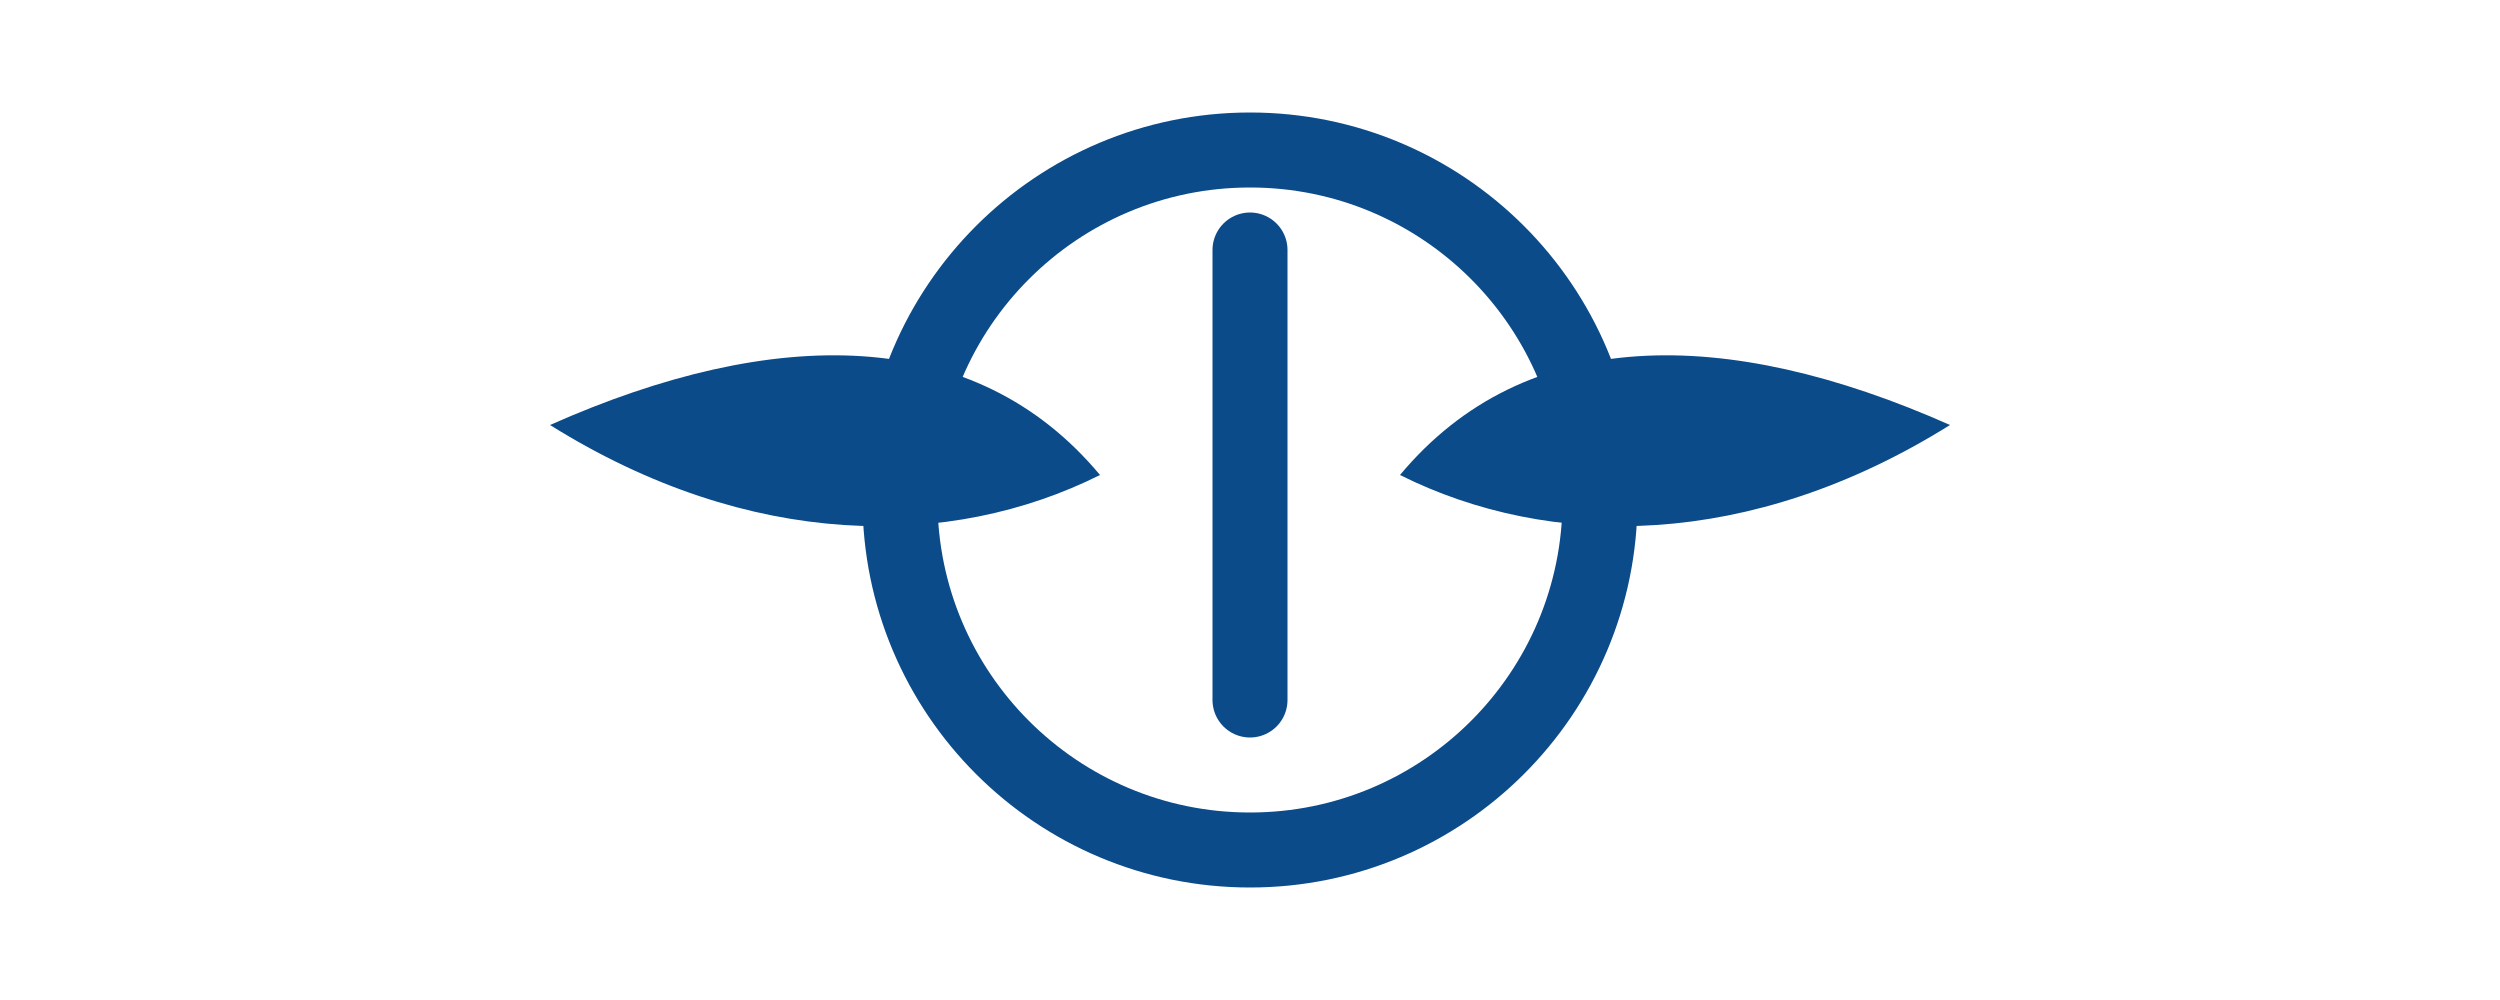
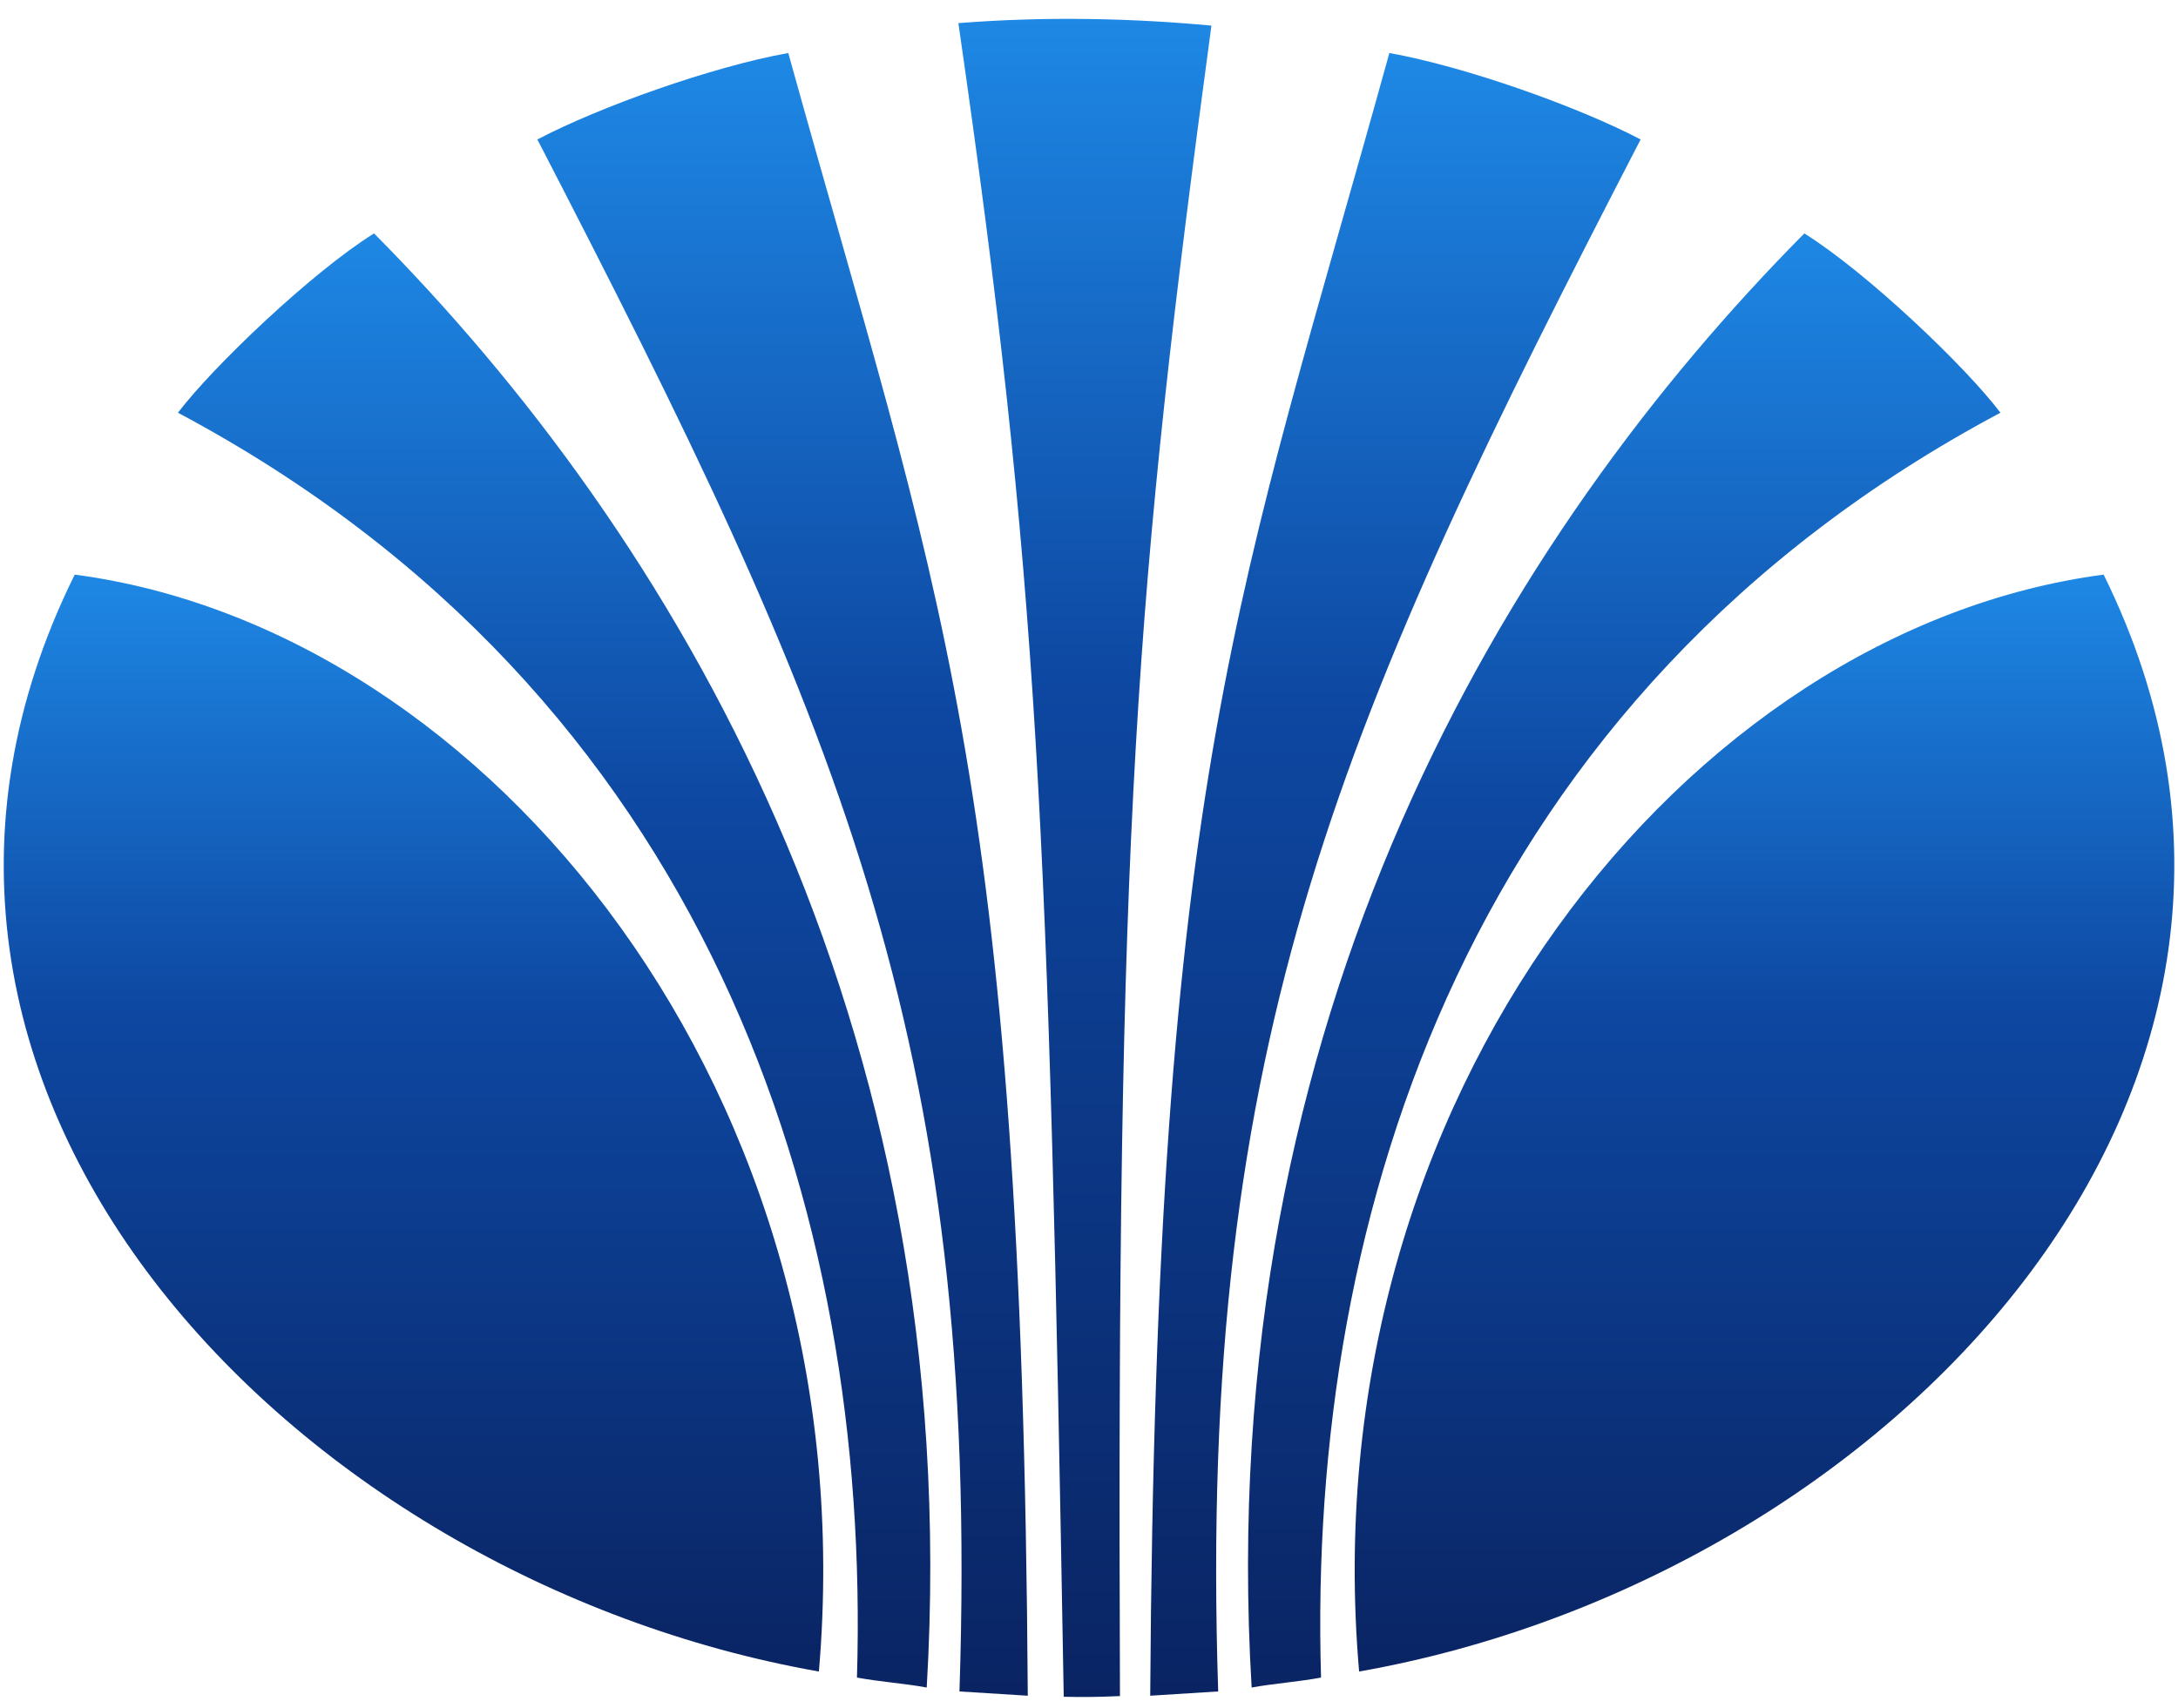
- <svg xmlns="http://www.w3.org/2000/svg" viewBox="0 0 100 40" fill="none">
-   <ellipse cx="50" cy="20" rx="14" ry="14" stroke="#0B4B8A" stroke-width="3" fill="none" />
-   <path d="M22 17c9-4 17-4 22 2-6 3-14 3-22-2zm56 0c-9-4-17-4-22 2 6 3 14 3 22-2z" fill="#0B4B8A" />
-   <path d="M50 10v18" stroke="#0B4B8A" stroke-width="3" stroke-linecap="round" />
+ <svg xmlns="http://www.w3.org/2000/svg" viewBox="0 60 612 480" fill="none">
+   <defs>
+     <linearGradient id="dwBlue" x1="0" y1="0" x2="0" y2="1">
+       <stop offset="0%" stop-color="#1E88E5" />
+       <stop offset="40%" stop-color="#0D47A1" />
+       <stop offset="100%" stop-color="#0A2463" />
+     </linearGradient>
+   </defs>
+   <g fill="url(#dwBlue)">
+     <path d="M381.9,529.8c-14-161.8,92.6-292.9,209.2-308.3C662.4,365.8,529.9,503.7,381.9,529.8L381.9,529.8z" />
+     <path d="M507,125.6c17.6,11,45.4,37.5,55.1,50.4c-149,79.4-194.8,224.6-190.9,355.5c-6.4,1.2-13.6,1.7-19.5,2.8C340.5,345.6,423.6,209.8,507,125.6L507,125.6z" />
+     <path d="M390.4,74.9c21.3,3.8,53.1,15.1,70.6,24.3c-83.2,160.9-124.7,252-118.7,436.2l-19.1,1.2C324.8,277.7,348.6,226,390.4,74.9L390.4,74.9z" />
+     <path d="M340.4,67.2c-21.4-2-45.8-2.7-71.1-0.7C292,224,294.6,290.7,298.9,536.9c5.4,0.1,9.2,0.1,15.8-0.2C313.7,292.1,319,226.1,340.4,67.2L340.4,67.2z" />
+     <path d="M221.5,74.9c-21.3,3.8-53,15.1-70.5,24.3c83.1,160.9,124.7,252,118.6,436.2l19.2,1.2C287.2,277.7,263.4,226,221.5,74.9L221.5,74.9z" />
+     <path d="M105.1,125.6c-17.6,11-45.3,37.5-55.1,50.4c149,79.4,194.7,224.6,190.8,355.5c6.5,1.2,13.8,1.7,19.6,2.8C271.5,345.6,188.6,209.8,105.1,125.6L105.1,125.6z" />
+     <path d="M230.1,529.8C244,368,137.5,236.9,21,221.5C-50.5,365.8,82.1,503.7,230.1,529.8L230.1,529.8z" />
+   </g>
</svg>
